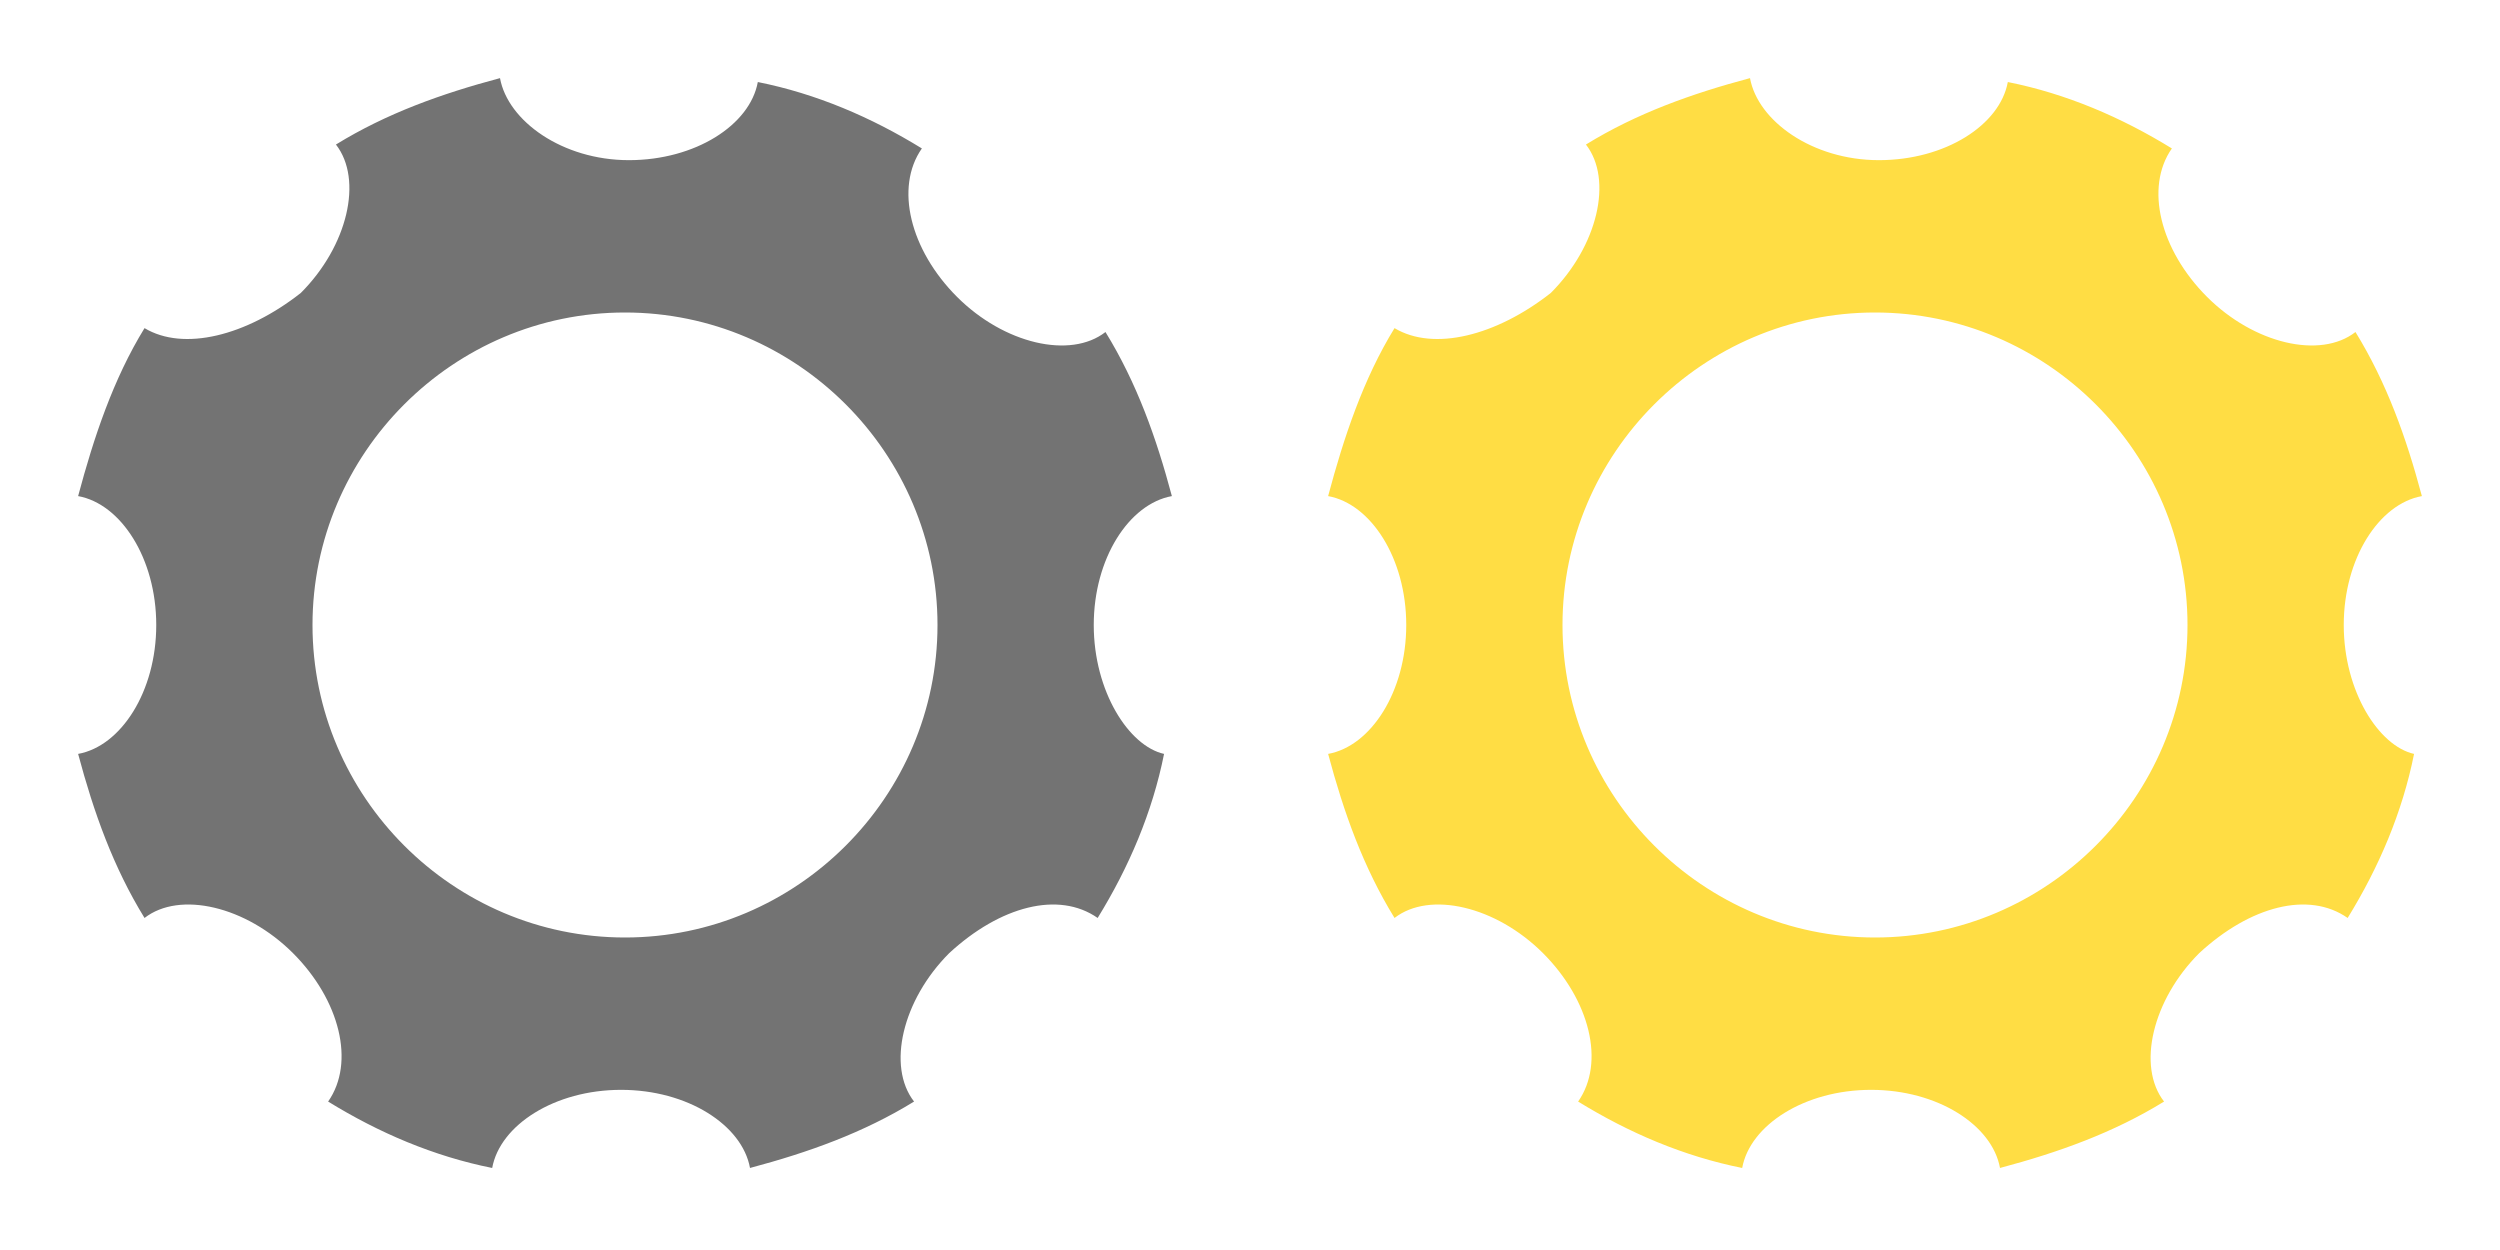
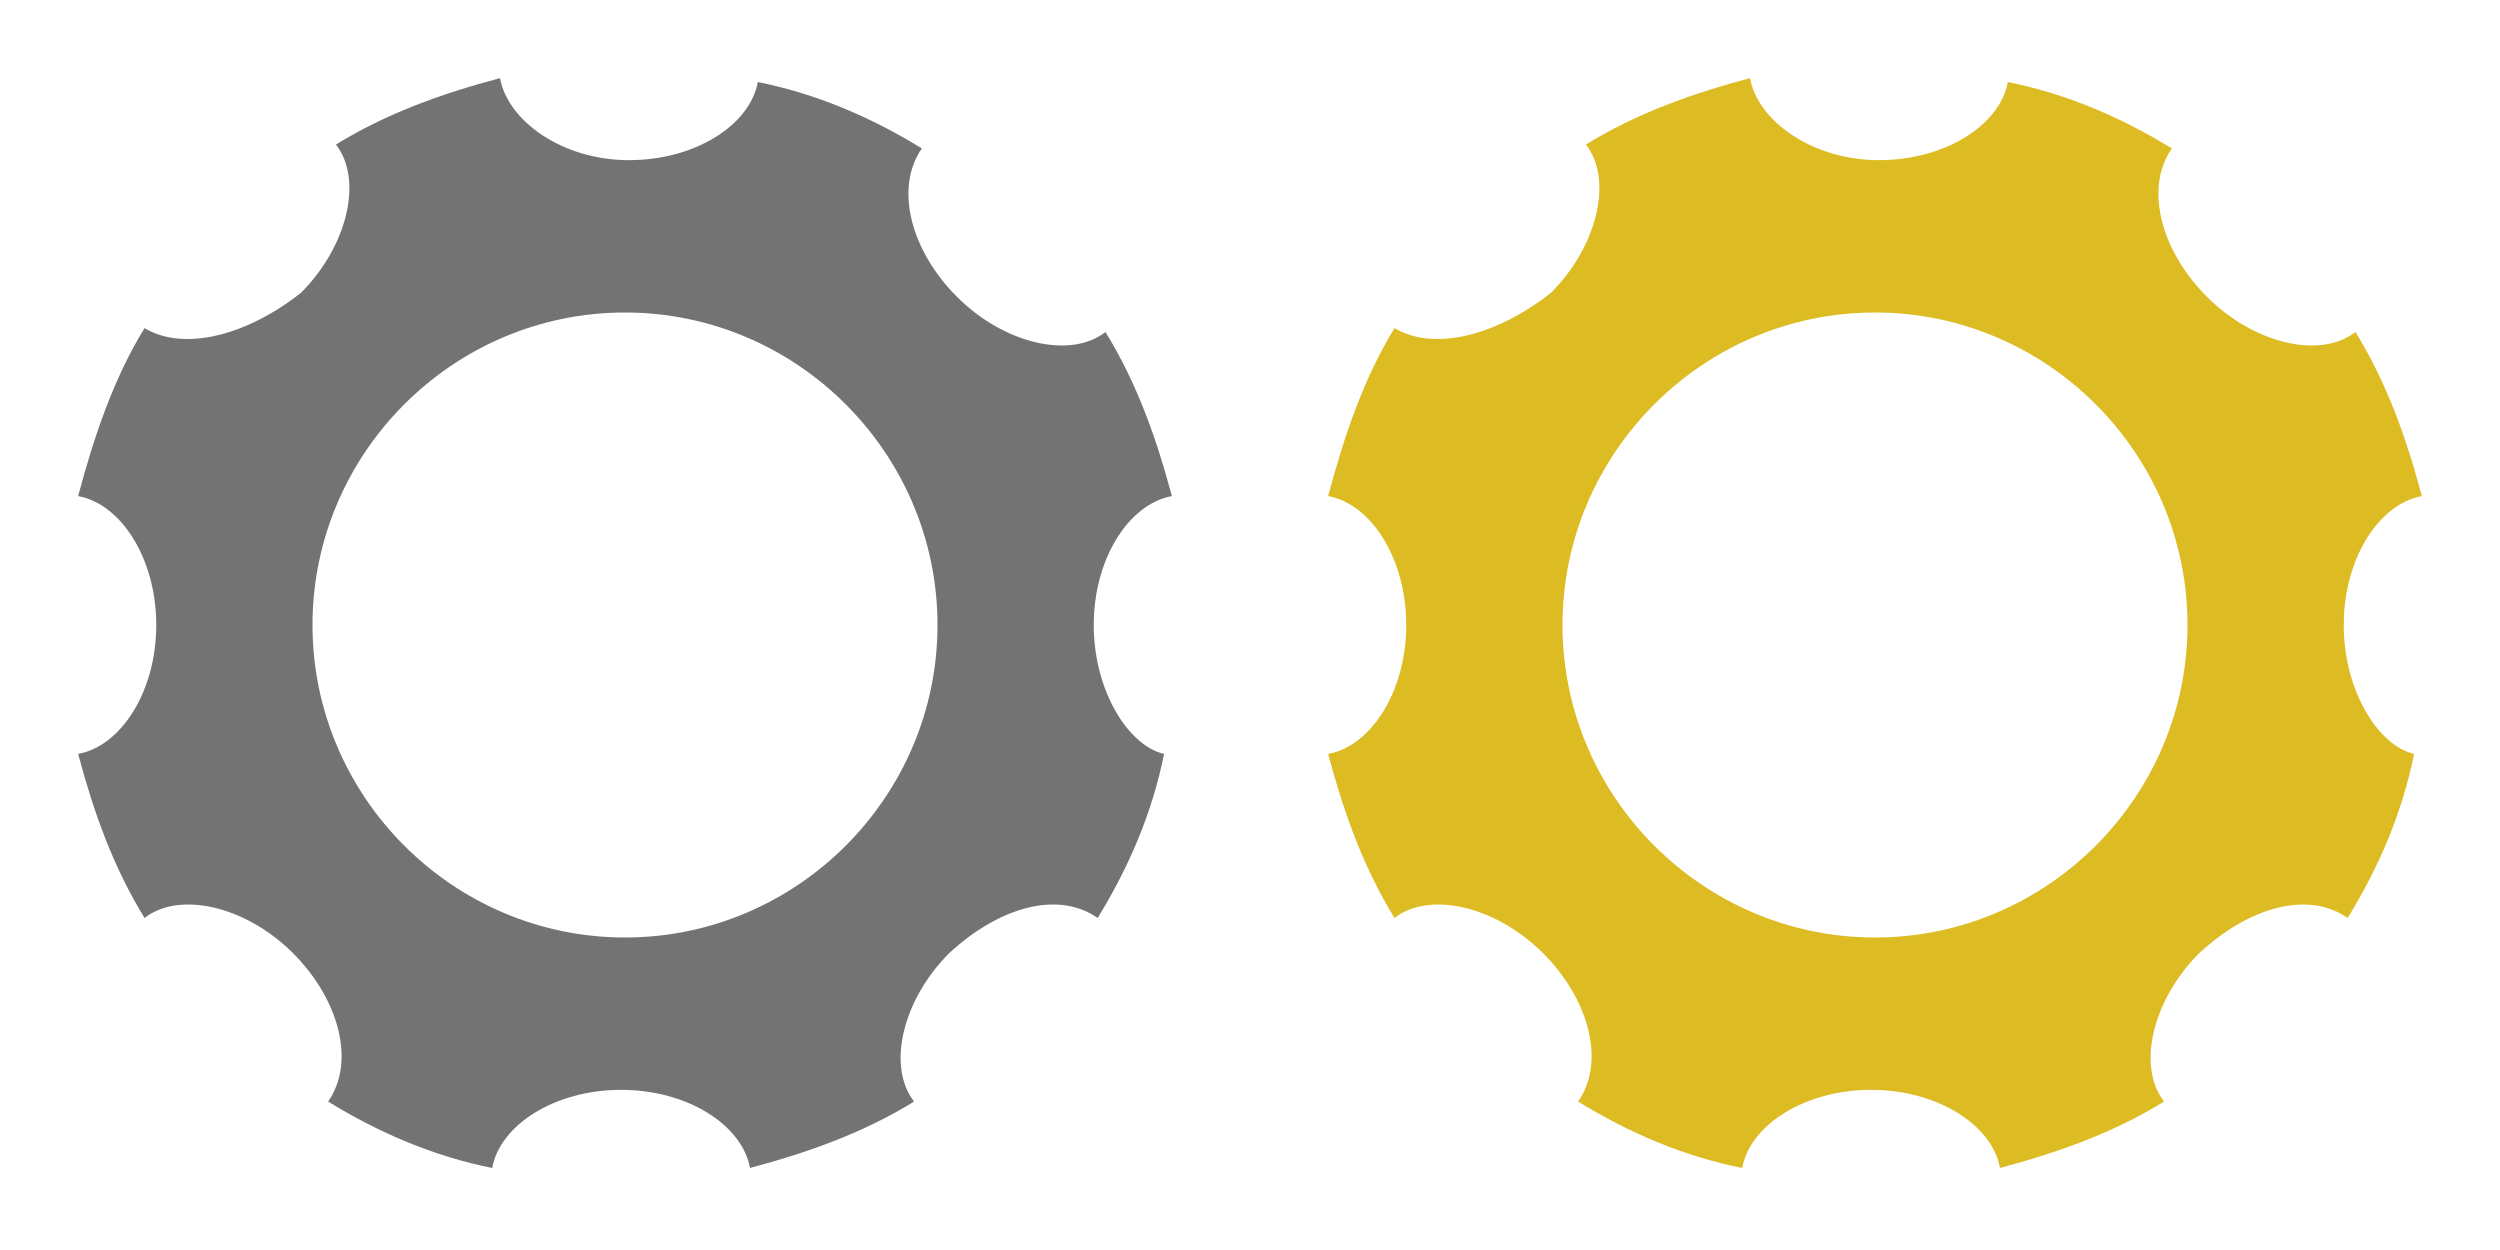
<svg xmlns="http://www.w3.org/2000/svg" xmlns:xlink="http://www.w3.org/1999/xlink" version="1.1" id="icons-enhanced-tiles" x="0" y="0" width="64" height="32" viewBox="0 0 64 32">
  <defs>
    <style type="text/css">
      .gear-default {
        fill: #737373;
      }

      .gear-hover {
-         fill: #ffdd44;
+         fill: #ddbb22;
      }
      </style>
    <path id="gear" d="M28,16c0-1.7,0.9-3.1,2-3.3c-0.4-1.5-0.9-2.9-1.7-4.2c-0.9,0.7-2.6,0.3-3.8-0.9c-1.2-1.2-1.6-2.8-0.9-3.8 c-1.3-0.8-2.7-1.4-4.2-1.7c-0.2,1.1-1.6,2-3.3,2S13,3.1,12.8,2c-1.5,0.4-2.9,0.9-4.2,1.7c0.7,0.9,0.3,2.6-0.9,3.8 c-1.4,1.1-3,1.5-4,0.9C2.9,9.7,2.4,11.2,2,12.7c1.1,0.2,2,1.6,2,3.3s-0.9,3.1-2,3.3c0.4,1.5,0.9,2.9,1.7,4.2 c0.9-0.7,2.6-0.3,3.8,0.9c1.2,1.2,1.6,2.8,0.9,3.8c1.3,0.8,2.7,1.4,4.2,1.7c0.2-1.1,1.6-2,3.3-2s3.1,0.9,3.3,2 c1.5-0.4,2.9-0.9,4.2-1.7c-0.7-0.9-0.3-2.6,0.9-3.8c1.3-1.2,2.8-1.6,3.8-0.9c0.8-1.3,1.4-2.7,1.7-4.2C28.9,19.1,28,17.7,28,16z M16,24c-4.4,0-8-3.6-8-8s3.6-8,8-8s8,3.6,8,8S20.4,24,16,24z" />
  </defs>
  <g>
    <use xlink:href="#gear" class="gear-default" />
  </g>
  <g transform="translate(32)">
    <use xlink:href="#gear" class="gear-hover" />
  </g>
</svg>
